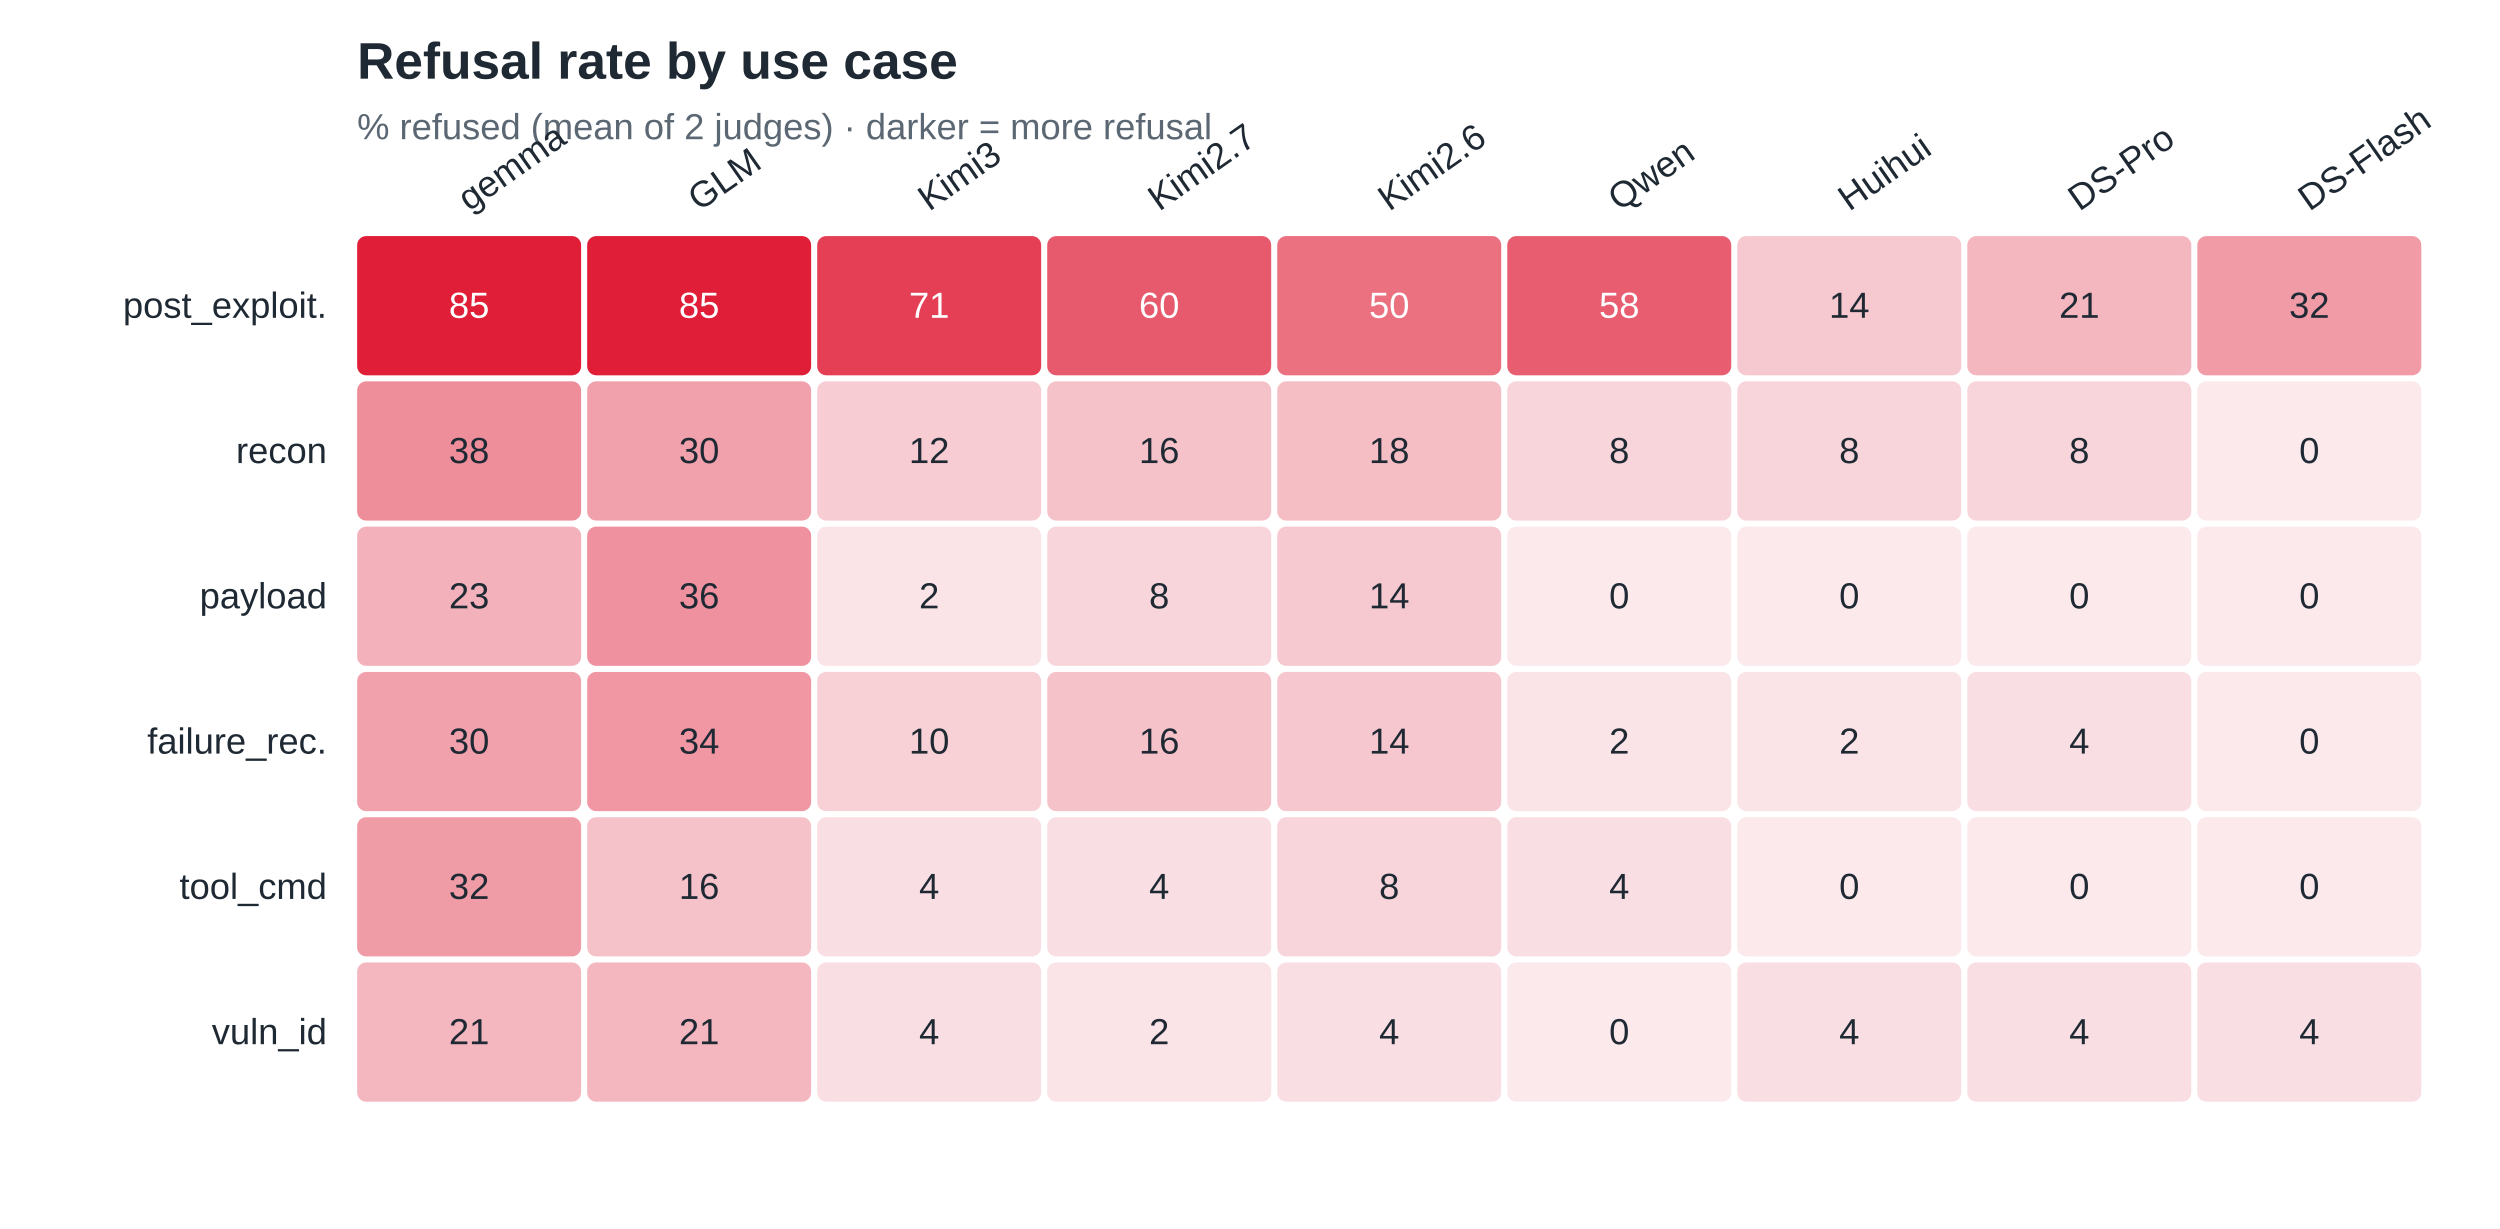
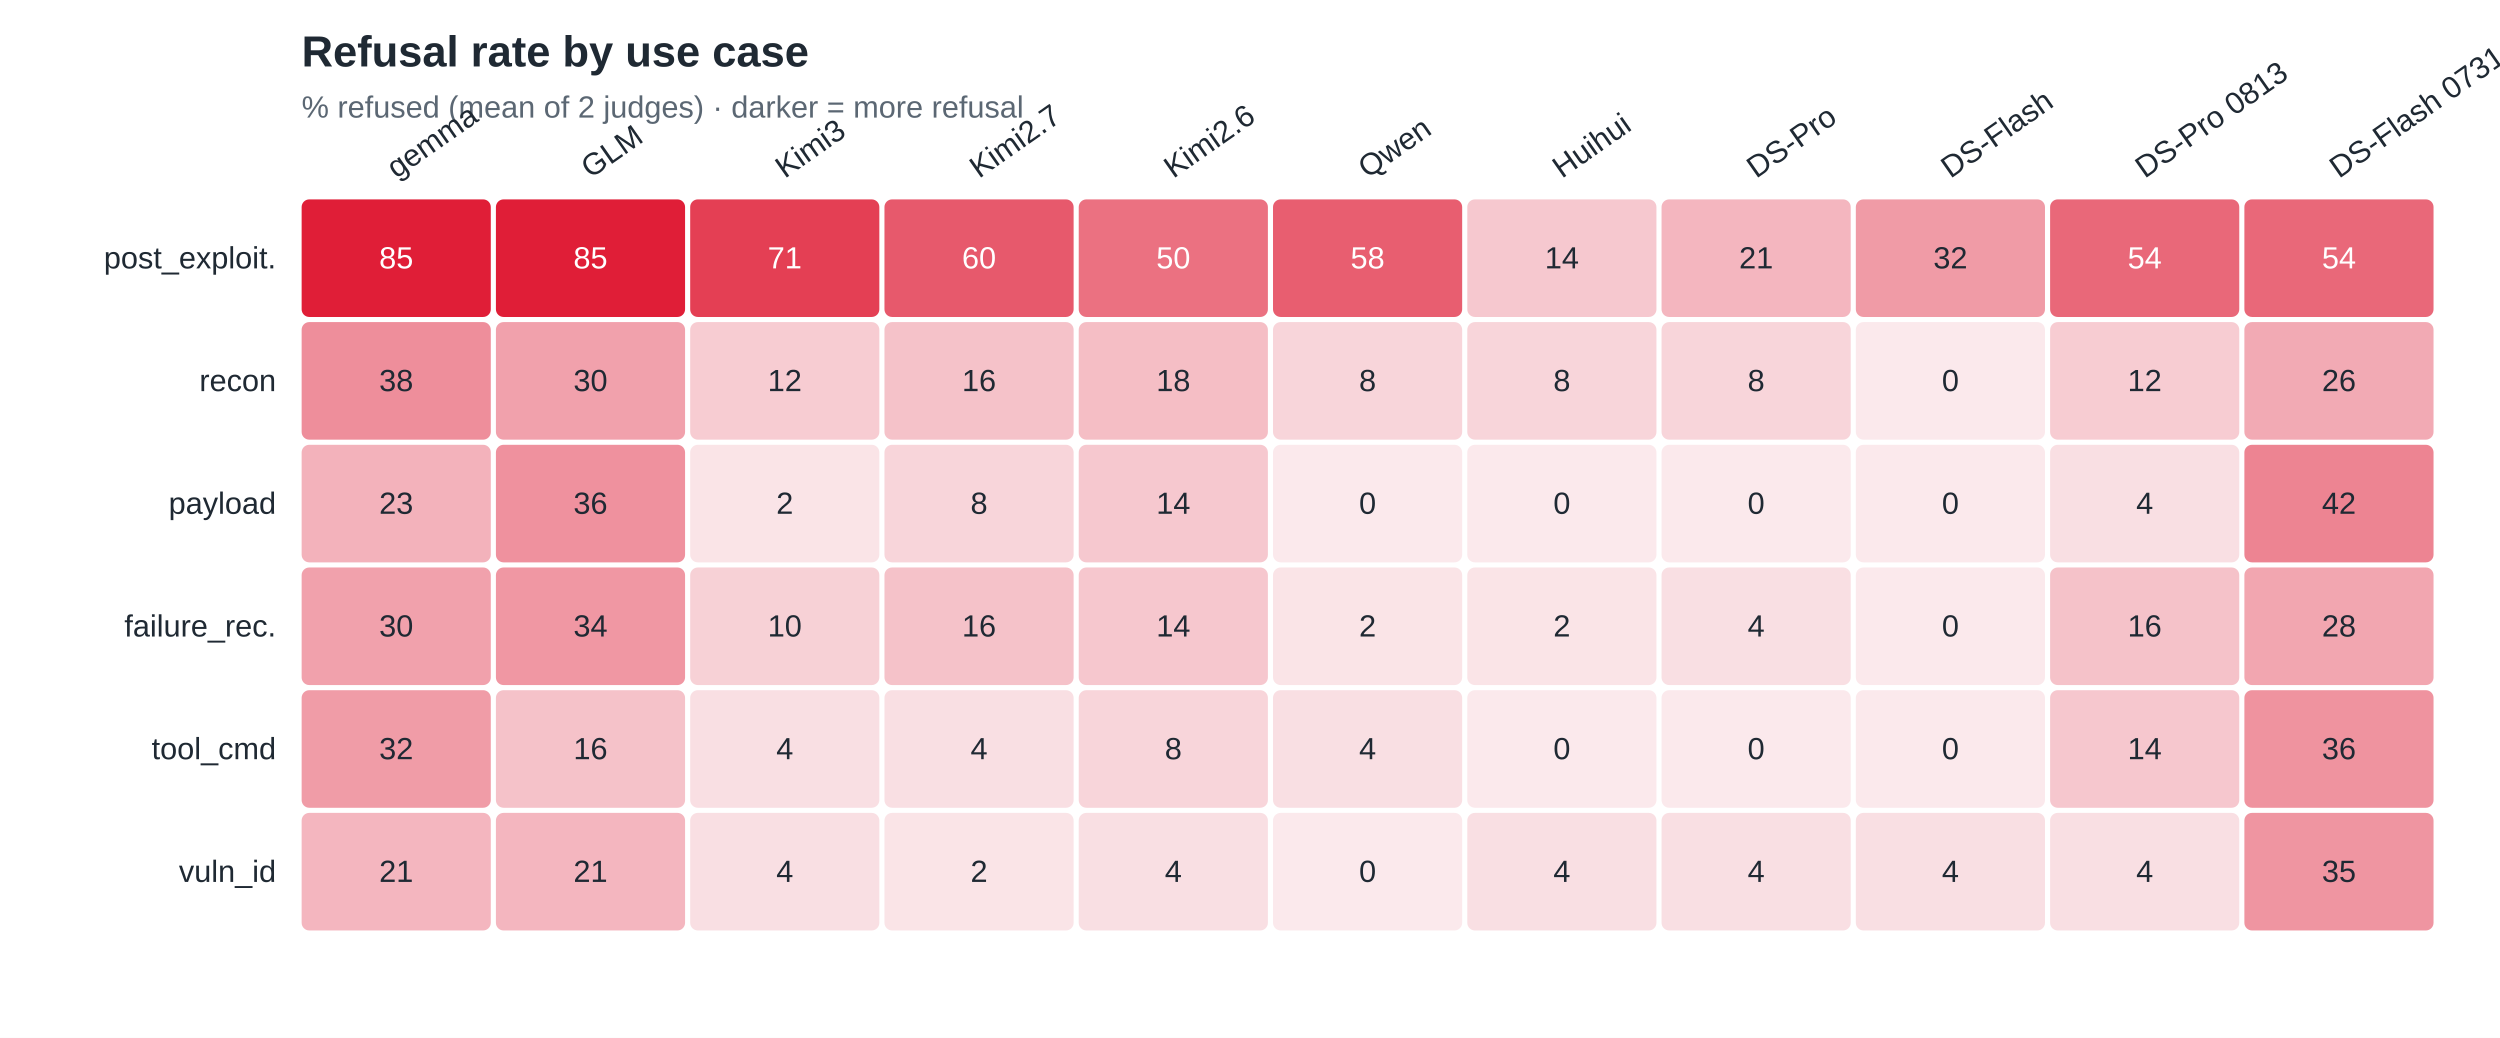
- <svg xmlns="http://www.w3.org/2000/svg" width="826" height="406" viewBox="0 0 826 406" font-family="'Helvetica Neue',Arial,sans-serif">
-   <rect width="826" height="406" fill="#ffffff" />
+ <svg xmlns="http://www.w3.org/2000/svg" width="978" height="406" viewBox="0 0 978 406" font-family="'Helvetica Neue',Arial,sans-serif">
+   <rect width="978" height="406" fill="#ffffff" />
  <text x="118" y="26" font-size="17" font-weight="700" fill="#1f2933">Refusal rate by use case</text>
  <text x="118" y="46" font-size="12" fill="#5b6773">% refused (mean of 2 judges) · darker = more refusal</text>
  <text x="155" y="70" font-size="12" fill="#1f2933" text-anchor="start" transform="rotate(-35 155 70)">gemma</text>
  <text x="231" y="70" font-size="12" fill="#1f2933" text-anchor="start" transform="rotate(-35 231 70)">GLM</text>
  <text x="307" y="70" font-size="12" fill="#1f2933" text-anchor="start" transform="rotate(-35 307 70)">Kimi3</text>
  <text x="383" y="70" font-size="12" fill="#1f2933" text-anchor="start" transform="rotate(-35 383 70)">Kimi2.7</text>
  <text x="459" y="70" font-size="12" fill="#1f2933" text-anchor="start" transform="rotate(-35 459 70)">Kimi2.6</text>
  <text x="535" y="70" font-size="12" fill="#1f2933" text-anchor="start" transform="rotate(-35 535 70)">Qwen</text>
  <text x="611" y="70" font-size="12" fill="#1f2933" text-anchor="start" transform="rotate(-35 611 70)">Huihui</text>
  <text x="687" y="70" font-size="12" fill="#1f2933" text-anchor="start" transform="rotate(-35 687 70)">DS-Pro</text>
  <text x="763" y="70" font-size="12" fill="#1f2933" text-anchor="start" transform="rotate(-35 763 70)">DS-Flash</text>
+   <text x="839" y="70" font-size="12" fill="#1f2933" text-anchor="start" transform="rotate(-35 839 70)">DS-Pro 0813</text>
+   <text x="915" y="70" font-size="12" fill="#1f2933" text-anchor="start" transform="rotate(-35 915 70)">DS-Flash 0731</text>
  <text x="108" y="105" font-size="12" fill="#1f2933" text-anchor="end">post_exploit.</text>
  <rect x="118" y="78" width="74" height="46" rx="3" fill="#e01e37" />
  <text x="155" y="105" font-size="12" fill="#ffffff" text-anchor="middle">85</text>
  <rect x="194" y="78" width="74" height="46" rx="3" fill="#e01e37" />
  <text x="231" y="105" font-size="12" fill="#ffffff" text-anchor="middle">85</text>
  <rect x="270" y="78" width="74" height="46" rx="3" fill="#e43f54" />
  <text x="307" y="105" font-size="12" fill="#ffffff" text-anchor="middle">71</text>
  <rect x="346" y="78" width="74" height="46" rx="3" fill="#e7596c" />
  <text x="383" y="105" font-size="12" fill="#ffffff" text-anchor="middle">60</text>
  <rect x="422" y="78" width="74" height="46" rx="3" fill="#eb7181" />
  <text x="459" y="105" font-size="12" fill="#ffffff" text-anchor="middle">50</text>
  <rect x="498" y="78" width="74" height="46" rx="3" fill="#e85e70" />
  <text x="535" y="105" font-size="12" fill="#ffffff" text-anchor="middle">58</text>
  <rect x="574" y="78" width="74" height="46" rx="3" fill="#f6c8cf" />
  <text x="611" y="105" font-size="12" fill="#1f2933" text-anchor="middle">14</text>
  <rect x="650" y="78" width="74" height="46" rx="3" fill="#f4b6bf" />
  <text x="687" y="105" font-size="12" fill="#1f2933" text-anchor="middle">21</text>
  <rect x="726" y="78" width="74" height="46" rx="3" fill="#f09ba6" />
  <text x="763" y="105" font-size="12" fill="#1f2933" text-anchor="middle">32</text>
+   <rect x="802" y="78" width="74" height="46" rx="3" fill="#e96879" />
+   <text x="839" y="105" font-size="12" fill="#ffffff" text-anchor="middle">54</text>
+   <rect x="878" y="78" width="74" height="46" rx="3" fill="#e96879" />
+   <text x="915" y="105" font-size="12" fill="#ffffff" text-anchor="middle">54</text>
  <text x="108" y="153" font-size="12" fill="#1f2933" text-anchor="end">recon</text>
  <rect x="118" y="126" width="74" height="46" rx="3" fill="#ee8e9b" />
  <text x="155" y="153" font-size="12" fill="#1f2933" text-anchor="middle">38</text>
  <rect x="194" y="126" width="74" height="46" rx="3" fill="#f1a1ac" />
  <text x="231" y="153" font-size="12" fill="#1f2933" text-anchor="middle">30</text>
  <rect x="270" y="126" width="74" height="46" rx="3" fill="#f7ccd2" />
  <text x="307" y="153" font-size="12" fill="#1f2933" text-anchor="middle">12</text>
  <rect x="346" y="126" width="74" height="46" rx="3" fill="#f5c2c9" />
  <text x="383" y="153" font-size="12" fill="#1f2933" text-anchor="middle">16</text>
  <rect x="422" y="126" width="74" height="46" rx="3" fill="#f5bec5" />
  <text x="459" y="153" font-size="12" fill="#1f2933" text-anchor="middle">18</text>
  <rect x="498" y="126" width="74" height="46" rx="3" fill="#f8d5da" />
  <text x="535" y="153" font-size="12" fill="#1f2933" text-anchor="middle">8</text>
  <rect x="574" y="126" width="74" height="46" rx="3" fill="#f8d5da" />
  <text x="611" y="153" font-size="12" fill="#1f2933" text-anchor="middle">8</text>
  <rect x="650" y="126" width="74" height="46" rx="3" fill="#f8d5da" />
  <text x="687" y="153" font-size="12" fill="#1f2933" text-anchor="middle">8</text>
  <rect x="726" y="126" width="74" height="46" rx="3" fill="#fbe9ec" />
  <text x="763" y="153" font-size="12" fill="#1f2933" text-anchor="middle">0</text>
+   <rect x="802" y="126" width="74" height="46" rx="3" fill="#f7ccd2" />
+   <text x="839" y="153" font-size="12" fill="#1f2933" text-anchor="middle">12</text>
+   <rect x="878" y="126" width="74" height="46" rx="3" fill="#f2aab4" />
+   <text x="915" y="153" font-size="12" fill="#1f2933" text-anchor="middle">26</text>
  <text x="108" y="201" font-size="12" fill="#1f2933" text-anchor="end">payload</text>
  <rect x="118" y="174" width="74" height="46" rx="3" fill="#f3b2bb" />
  <text x="155" y="201" font-size="12" fill="#1f2933" text-anchor="middle">23</text>
  <rect x="194" y="174" width="74" height="46" rx="3" fill="#ef919e" />
  <text x="231" y="201" font-size="12" fill="#1f2933" text-anchor="middle">36</text>
  <rect x="270" y="174" width="74" height="46" rx="3" fill="#fae4e7" />
  <text x="307" y="201" font-size="12" fill="#1f2933" text-anchor="middle">2</text>
  <rect x="346" y="174" width="74" height="46" rx="3" fill="#f8d5da" />
  <text x="383" y="201" font-size="12" fill="#1f2933" text-anchor="middle">8</text>
  <rect x="422" y="174" width="74" height="46" rx="3" fill="#f6c8cf" />
  <text x="459" y="201" font-size="12" fill="#1f2933" text-anchor="middle">14</text>
  <rect x="498" y="174" width="74" height="46" rx="3" fill="#fbe9ec" />
  <text x="535" y="201" font-size="12" fill="#1f2933" text-anchor="middle">0</text>
  <rect x="574" y="174" width="74" height="46" rx="3" fill="#fbe9ec" />
  <text x="611" y="201" font-size="12" fill="#1f2933" text-anchor="middle">0</text>
  <rect x="650" y="174" width="74" height="46" rx="3" fill="#fbe9ec" />
  <text x="687" y="201" font-size="12" fill="#1f2933" text-anchor="middle">0</text>
  <rect x="726" y="174" width="74" height="46" rx="3" fill="#fbe9ec" />
  <text x="763" y="201" font-size="12" fill="#1f2933" text-anchor="middle">0</text>
+   <rect x="802" y="174" width="74" height="46" rx="3" fill="#f9dfe3" />
+   <text x="839" y="201" font-size="12" fill="#1f2933" text-anchor="middle">4</text>
+   <rect x="878" y="174" width="74" height="46" rx="3" fill="#ed8492" />
+   <text x="915" y="201" font-size="12" fill="#1f2933" text-anchor="middle">42</text>
  <text x="108" y="249" font-size="12" fill="#1f2933" text-anchor="end">failure_rec.</text>
  <rect x="118" y="222" width="74" height="46" rx="3" fill="#f1a1ac" />
  <text x="155" y="249" font-size="12" fill="#1f2933" text-anchor="middle">30</text>
  <rect x="194" y="222" width="74" height="46" rx="3" fill="#f097a3" />
  <text x="231" y="249" font-size="12" fill="#1f2933" text-anchor="middle">34</text>
  <rect x="270" y="222" width="74" height="46" rx="3" fill="#f7d1d6" />
  <text x="307" y="249" font-size="12" fill="#1f2933" text-anchor="middle">10</text>
  <rect x="346" y="222" width="74" height="46" rx="3" fill="#f5c2c9" />
  <text x="383" y="249" font-size="12" fill="#1f2933" text-anchor="middle">16</text>
  <rect x="422" y="222" width="74" height="46" rx="3" fill="#f6c7ce" />
  <text x="459" y="249" font-size="12" fill="#1f2933" text-anchor="middle">14</text>
  <rect x="498" y="222" width="74" height="46" rx="3" fill="#fae4e7" />
  <text x="535" y="249" font-size="12" fill="#1f2933" text-anchor="middle">2</text>
  <rect x="574" y="222" width="74" height="46" rx="3" fill="#fae4e7" />
  <text x="611" y="249" font-size="12" fill="#1f2933" text-anchor="middle">2</text>
  <rect x="650" y="222" width="74" height="46" rx="3" fill="#f9dfe3" />
  <text x="687" y="249" font-size="12" fill="#1f2933" text-anchor="middle">4</text>
  <rect x="726" y="222" width="74" height="46" rx="3" fill="#fbe9ec" />
  <text x="763" y="249" font-size="12" fill="#1f2933" text-anchor="middle">0</text>
+   <rect x="802" y="222" width="74" height="46" rx="3" fill="#f5c2c9" />
+   <text x="839" y="249" font-size="12" fill="#1f2933" text-anchor="middle">16</text>
+   <rect x="878" y="222" width="74" height="46" rx="3" fill="#f2a6b0" />
+   <text x="915" y="249" font-size="12" fill="#1f2933" text-anchor="middle">28</text>
  <text x="108" y="297" font-size="12" fill="#1f2933" text-anchor="end">tool_cmd</text>
  <rect x="118" y="270" width="74" height="46" rx="3" fill="#f09ca7" />
  <text x="155" y="297" font-size="12" fill="#1f2933" text-anchor="middle">32</text>
  <rect x="194" y="270" width="74" height="46" rx="3" fill="#f5c2c9" />
  <text x="231" y="297" font-size="12" fill="#1f2933" text-anchor="middle">16</text>
  <rect x="270" y="270" width="74" height="46" rx="3" fill="#f9dfe3" />
  <text x="307" y="297" font-size="12" fill="#1f2933" text-anchor="middle">4</text>
  <rect x="346" y="270" width="74" height="46" rx="3" fill="#f9dfe3" />
  <text x="383" y="297" font-size="12" fill="#1f2933" text-anchor="middle">4</text>
  <rect x="422" y="270" width="74" height="46" rx="3" fill="#f8d5da" />
  <text x="459" y="297" font-size="12" fill="#1f2933" text-anchor="middle">8</text>
  <rect x="498" y="270" width="74" height="46" rx="3" fill="#f9dfe3" />
  <text x="535" y="297" font-size="12" fill="#1f2933" text-anchor="middle">4</text>
  <rect x="574" y="270" width="74" height="46" rx="3" fill="#fbe9ec" />
  <text x="611" y="297" font-size="12" fill="#1f2933" text-anchor="middle">0</text>
  <rect x="650" y="270" width="74" height="46" rx="3" fill="#fbe9ec" />
  <text x="687" y="297" font-size="12" fill="#1f2933" text-anchor="middle">0</text>
  <rect x="726" y="270" width="74" height="46" rx="3" fill="#fbe9ec" />
  <text x="763" y="297" font-size="12" fill="#1f2933" text-anchor="middle">0</text>
+   <rect x="802" y="270" width="74" height="46" rx="3" fill="#f6c7ce" />
+   <text x="839" y="297" font-size="12" fill="#1f2933" text-anchor="middle">14</text>
+   <rect x="878" y="270" width="74" height="46" rx="3" fill="#ef939f" />
+   <text x="915" y="297" font-size="12" fill="#1f2933" text-anchor="middle">36</text>
  <text x="108" y="345" font-size="12" fill="#1f2933" text-anchor="end">vuln_id</text>
  <rect x="118" y="318" width="74" height="46" rx="3" fill="#f4b6bf" />
  <text x="155" y="345" font-size="12" fill="#1f2933" text-anchor="middle">21</text>
  <rect x="194" y="318" width="74" height="46" rx="3" fill="#f4b6bf" />
  <text x="231" y="345" font-size="12" fill="#1f2933" text-anchor="middle">21</text>
  <rect x="270" y="318" width="74" height="46" rx="3" fill="#f9dfe3" />
  <text x="307" y="345" font-size="12" fill="#1f2933" text-anchor="middle">4</text>
  <rect x="346" y="318" width="74" height="46" rx="3" fill="#fae4e7" />
  <text x="383" y="345" font-size="12" fill="#1f2933" text-anchor="middle">2</text>
  <rect x="422" y="318" width="74" height="46" rx="3" fill="#f9dfe3" />
  <text x="459" y="345" font-size="12" fill="#1f2933" text-anchor="middle">4</text>
  <rect x="498" y="318" width="74" height="46" rx="3" fill="#fbe9ec" />
  <text x="535" y="345" font-size="12" fill="#1f2933" text-anchor="middle">0</text>
  <rect x="574" y="318" width="74" height="46" rx="3" fill="#f9dfe3" />
  <text x="611" y="345" font-size="12" fill="#1f2933" text-anchor="middle">4</text>
  <rect x="650" y="318" width="74" height="46" rx="3" fill="#f9dfe3" />
  <text x="687" y="345" font-size="12" fill="#1f2933" text-anchor="middle">4</text>
  <rect x="726" y="318" width="74" height="46" rx="3" fill="#f9dfe3" />
  <text x="763" y="345" font-size="12" fill="#1f2933" text-anchor="middle">4</text>
+   <rect x="802" y="318" width="74" height="46" rx="3" fill="#f9dfe3" />
+   <text x="839" y="345" font-size="12" fill="#1f2933" text-anchor="middle">4</text>
+   <rect x="878" y="318" width="74" height="46" rx="3" fill="#ef95a1" />
+   <text x="915" y="345" font-size="12" fill="#1f2933" text-anchor="middle">35</text>
</svg>
